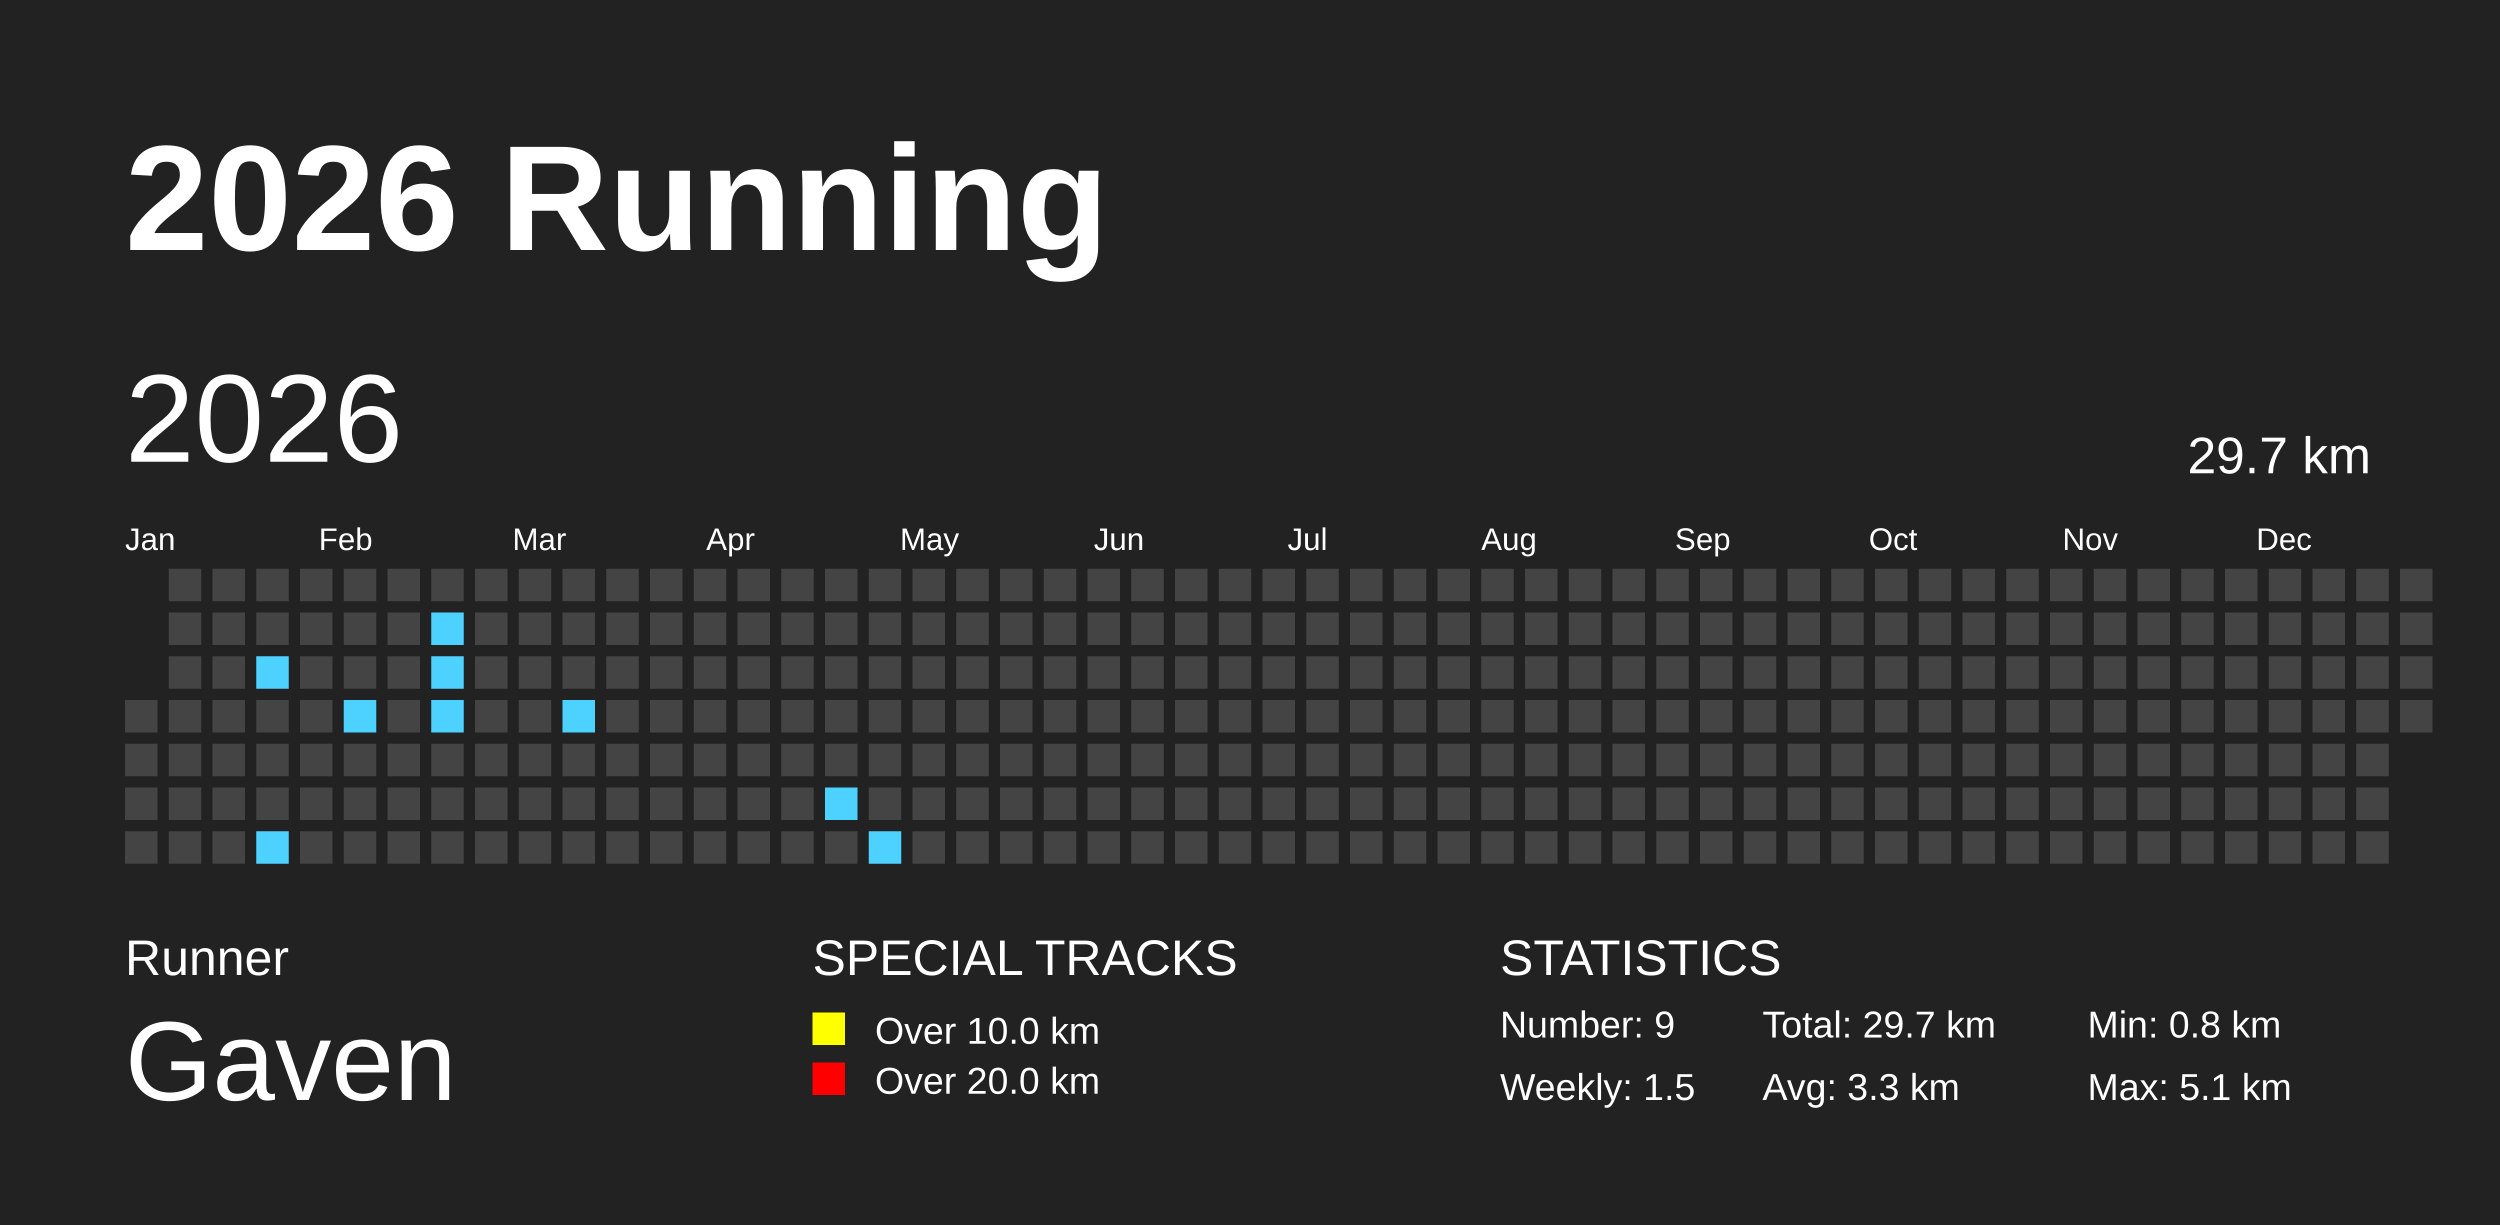
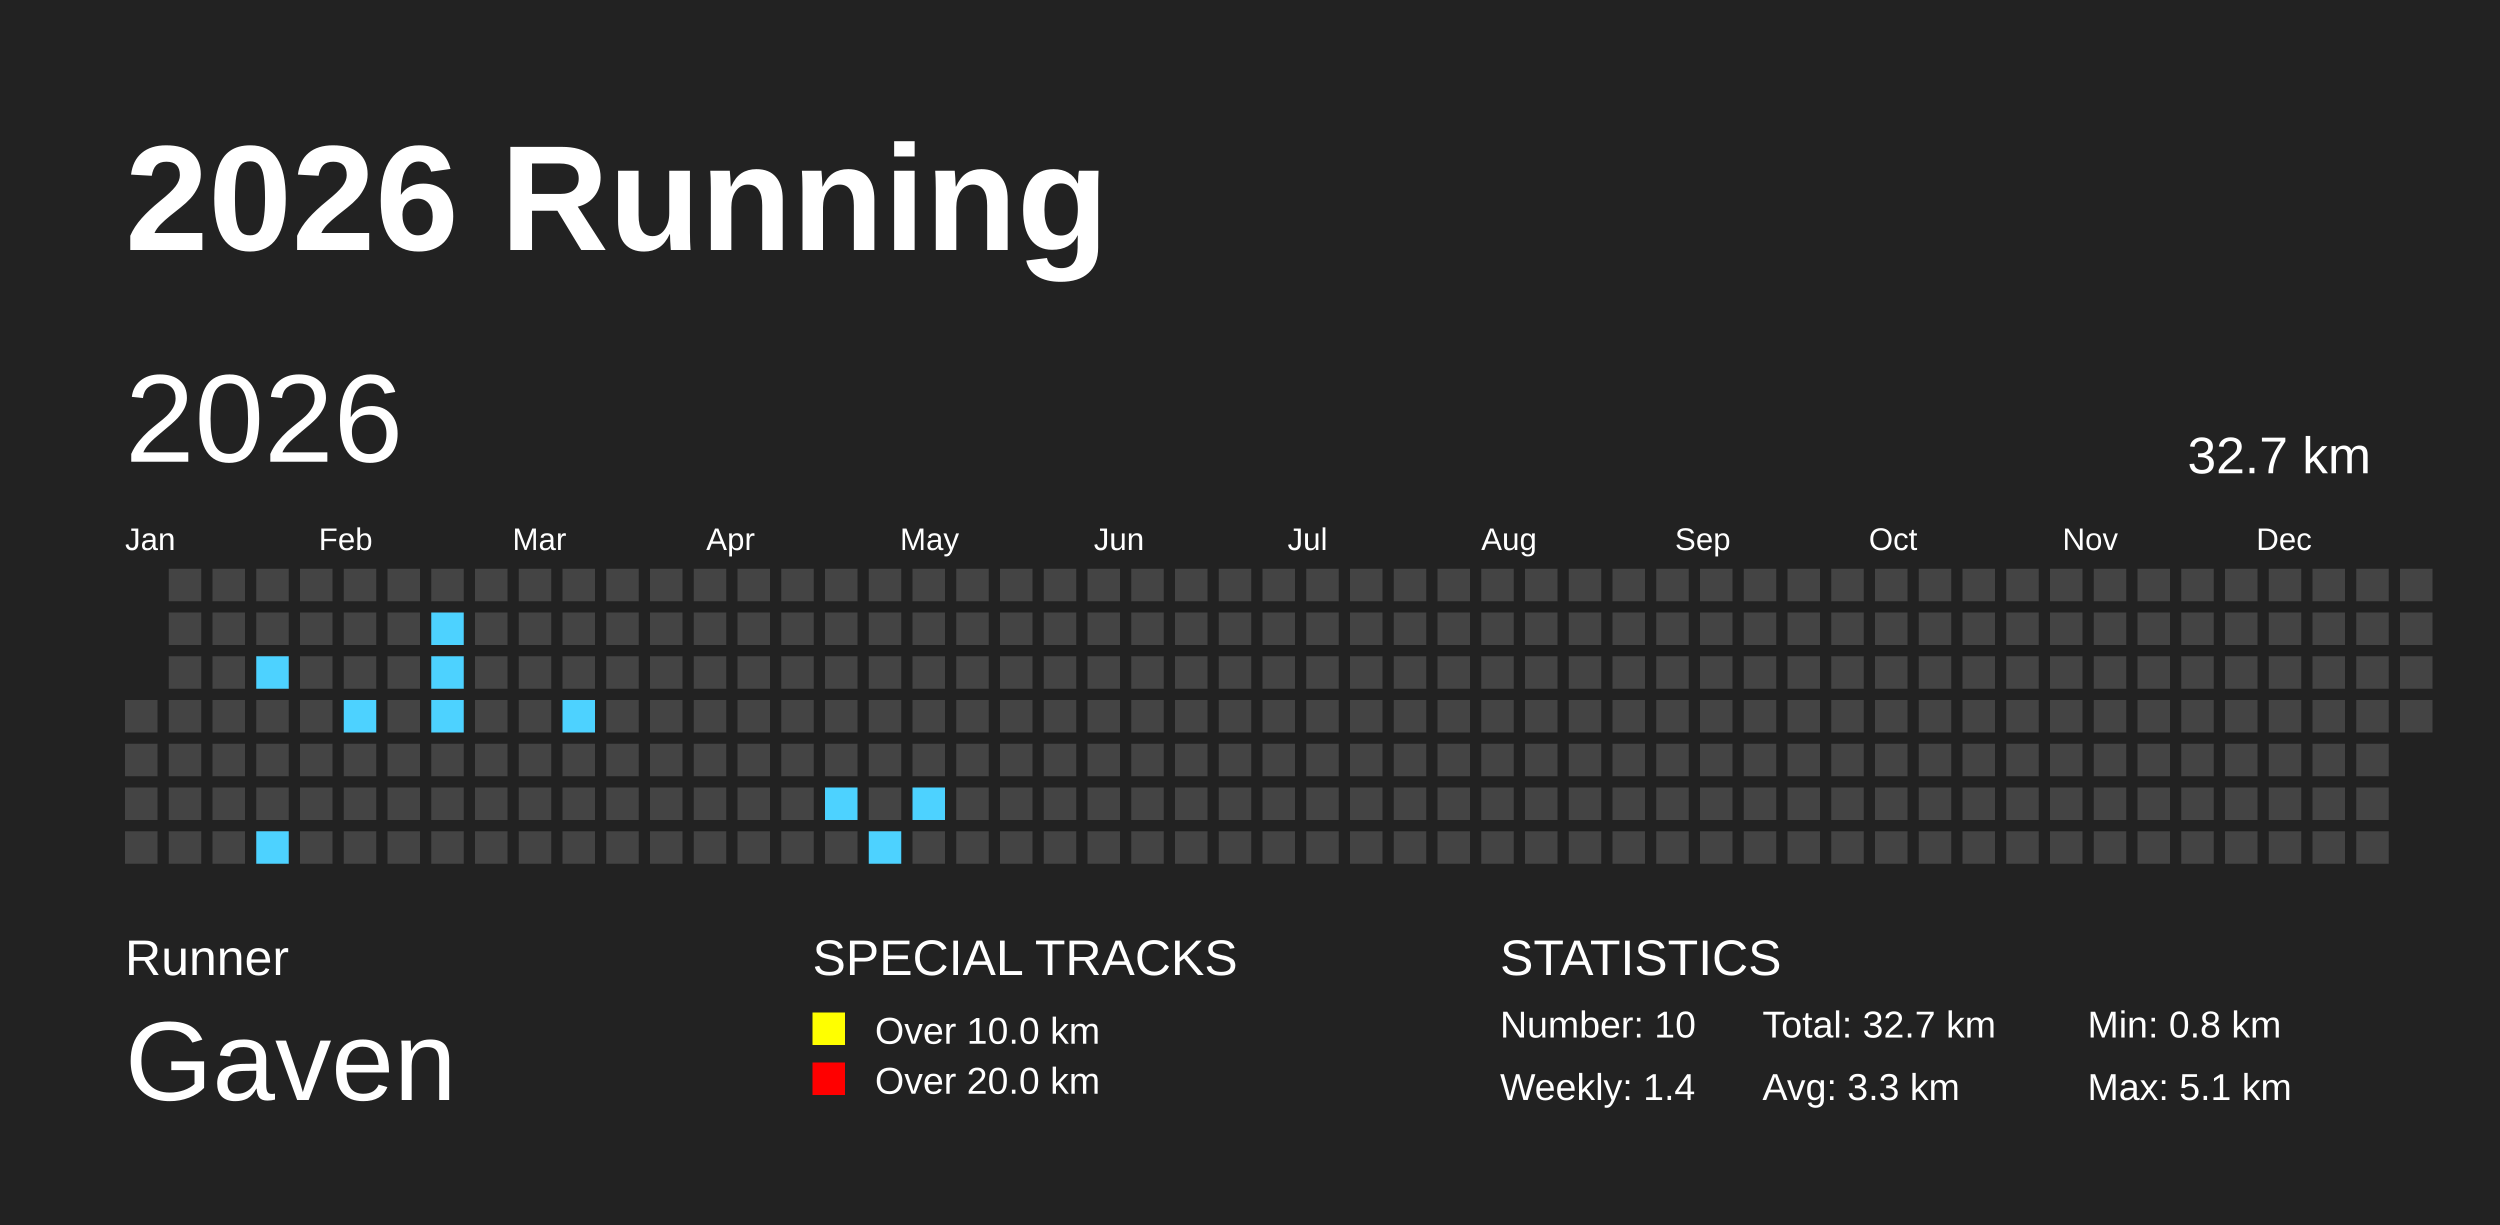
<svg xmlns="http://www.w3.org/2000/svg" baseProfile="full" height="98mm" version="1.1" viewBox="0,0,200,98" width="200mm">
  <defs />
  <rect fill="#222222" height="98" width="200" x="0" y="0" />
  <text fill="#FFFFFF" style="font-size:12px; font-family:Arial; font-weight:bold;" x="10" y="20">2026 Running</text>
  <text fill="#FFFFFF" style="font-size:4px; font-family:Arial" x="10" y="78">Runner</text>
  <text fill="#FFFFFF" style="font-size:9px; font-family:Arial" x="10" y="88">Gaven</text>
  <text fill="#FFFFFF" style="font-size:4px; font-family:Arial" x="65" y="78">SPECIAL TRACKS</text>
  <rect fill="yellow" height="2.6" width="2.6" x="65" y="81" />
  <text fill="#FFFFFF" style="font-size:3px; font-family:Arial" x="70" y="83.5">Over 10.0 km</text>
  <rect fill="red" height="2.6" width="2.6" x="65" y="85" />
  <text fill="#FFFFFF" style="font-size:3px; font-family:Arial" x="70" y="87.5">Over 20.0 km</text>
  <text fill="#FFFFFF" style="font-size:4px; font-family:Arial" x="120" y="78">STATISTICS</text>
-   <text fill="#FFFFFF" style="font-size:3px; font-family:Arial" x="120" y="83">Number: 9</text>
-   <text fill="#FFFFFF" style="font-size:3px; font-family:Arial" x="120" y="88">Weekly: 1.5</text>
-   <text fill="#FFFFFF" style="font-size:3px; font-family:Arial" x="141" y="83">Total: 29.7 km</text>
+   <text fill="#FFFFFF" style="font-size:3px; font-family:Arial" x="120" y="83">Number: 10</text>
+   <text fill="#FFFFFF" style="font-size:3px; font-family:Arial" x="120" y="88">Weekly: 1.4</text>
+   <text fill="#FFFFFF" style="font-size:3px; font-family:Arial" x="141" y="83">Total: 32.7 km</text>
  <text fill="#FFFFFF" style="font-size:3px; font-family:Arial" x="141" y="88">Avg: 3.3 km</text>
  <text fill="#FFFFFF" style="font-size:3px; font-family:Arial" x="167" y="83">Min: 0.8 km</text>
  <text fill="#FFFFFF" style="font-size:3px; font-family:Arial" x="167" y="88">Max: 5.1 km</text>
  <text dominant-baseline="hanging" fill="#FFFFFF" style="font-size:10.0px; font-family:Arial;" x="10" y="30">2026</text>
-   <text dominant-baseline="hanging" fill="#FFFFFF" style="font-size:4.125px; font-family:Arial;" x="175" y="35">29.7 km</text>
+   <text dominant-baseline="hanging" fill="#FFFFFF" style="font-size:4.125px; font-family:Arial;" x="175" y="35">32.7 km</text>
  <text fill="#FFFFFF" style="font-size:2.5px; font-family:Arial" x="10.0" y="44">Jan</text>
  <text fill="#FFFFFF" style="font-size:2.5px; font-family:Arial" x="25.5" y="44">Feb</text>
  <text fill="#FFFFFF" style="font-size:2.5px; font-family:Arial" x="41.0" y="44">Mar</text>
  <text fill="#FFFFFF" style="font-size:2.5px; font-family:Arial" x="56.5" y="44">Apr</text>
  <text fill="#FFFFFF" style="font-size:2.5px; font-family:Arial" x="72.0" y="44">May</text>
  <text fill="#FFFFFF" style="font-size:2.5px; font-family:Arial" x="87.5" y="44">Jun</text>
  <text fill="#FFFFFF" style="font-size:2.5px; font-family:Arial" x="103.0" y="44">Jul</text>
  <text fill="#FFFFFF" style="font-size:2.5px; font-family:Arial" x="118.5" y="44">Aug</text>
  <text fill="#FFFFFF" style="font-size:2.5px; font-family:Arial" x="134.0" y="44">Sep</text>
  <text fill="#FFFFFF" style="font-size:2.5px; font-family:Arial" x="149.5" y="44">Oct</text>
  <text fill="#FFFFFF" style="font-size:2.5px; font-family:Arial" x="165.0" y="44">Nov</text>
  <text fill="#FFFFFF" style="font-size:2.5px; font-family:Arial" x="180.5" y="44">Dec</text>
  <rect fill="#444444" height="2.6" width="2.6" x="10.0" y="56.0" />
  <rect fill="#444444" height="2.6" width="2.6" x="10.0" y="59.5" />
  <rect fill="#444444" height="2.6" width="2.6" x="10.0" y="63.0" />
  <rect fill="#444444" height="2.6" width="2.6" x="10.0" y="66.5" />
  <rect fill="#444444" height="2.6" width="2.6" x="13.5" y="45.5" />
  <rect fill="#444444" height="2.6" width="2.6" x="13.5" y="49.0" />
  <rect fill="#444444" height="2.6" width="2.6" x="13.5" y="52.5" />
  <rect fill="#444444" height="2.6" width="2.6" x="13.5" y="56.0" />
  <rect fill="#444444" height="2.6" width="2.6" x="13.5" y="59.5" />
  <rect fill="#444444" height="2.6" width="2.6" x="13.5" y="63.0" />
  <rect fill="#444444" height="2.6" width="2.6" x="13.5" y="66.5" />
  <rect fill="#444444" height="2.6" width="2.6" x="17.0" y="45.5" />
  <rect fill="#444444" height="2.6" width="2.6" x="17.0" y="49.0" />
  <rect fill="#444444" height="2.6" width="2.6" x="17.0" y="52.5" />
  <rect fill="#444444" height="2.6" width="2.6" x="17.0" y="56.0" />
  <rect fill="#444444" height="2.6" width="2.6" x="17.0" y="59.5" />
  <rect fill="#444444" height="2.6" width="2.6" x="17.0" y="63.0" />
  <rect fill="#444444" height="2.6" width="2.6" x="17.0" y="66.5" />
  <rect fill="#444444" height="2.6" width="2.6" x="20.5" y="45.5" />
  <rect fill="#444444" height="2.6" width="2.6" x="20.5" y="49.0" />
  <rect fill="#4DD2FF" height="2.6" width="2.6" x="20.5" y="52.5" />
  <rect fill="#444444" height="2.6" width="2.6" x="20.5" y="56.0" />
  <rect fill="#444444" height="2.6" width="2.6" x="20.5" y="59.5" />
  <rect fill="#444444" height="2.6" width="2.6" x="20.5" y="63.0" />
  <rect fill="#4DD2FF" height="2.6" width="2.6" x="20.5" y="66.5" />
  <rect fill="#444444" height="2.6" width="2.6" x="24.0" y="45.5" />
  <rect fill="#444444" height="2.6" width="2.6" x="24.0" y="49.0" />
  <rect fill="#444444" height="2.6" width="2.6" x="24.0" y="52.5" />
  <rect fill="#444444" height="2.6" width="2.6" x="24.0" y="56.0" />
  <rect fill="#444444" height="2.6" width="2.6" x="24.0" y="59.5" />
  <rect fill="#444444" height="2.6" width="2.6" x="24.0" y="63.0" />
  <rect fill="#444444" height="2.6" width="2.6" x="24.0" y="66.5" />
  <rect fill="#444444" height="2.6" width="2.6" x="27.5" y="45.5" />
  <rect fill="#444444" height="2.6" width="2.6" x="27.5" y="49.0" />
  <rect fill="#444444" height="2.6" width="2.6" x="27.5" y="52.5" />
  <rect fill="#4DD2FF" height="2.6" width="2.6" x="27.5" y="56.0" />
  <rect fill="#444444" height="2.6" width="2.6" x="27.5" y="59.5" />
  <rect fill="#444444" height="2.6" width="2.6" x="27.5" y="63.0" />
  <rect fill="#444444" height="2.6" width="2.6" x="27.5" y="66.5" />
  <rect fill="#444444" height="2.6" width="2.6" x="31.0" y="45.5" />
  <rect fill="#444444" height="2.6" width="2.6" x="31.0" y="49.0" />
  <rect fill="#444444" height="2.6" width="2.6" x="31.0" y="52.5" />
  <rect fill="#444444" height="2.6" width="2.6" x="31.0" y="56.0" />
  <rect fill="#444444" height="2.6" width="2.6" x="31.0" y="59.5" />
  <rect fill="#444444" height="2.6" width="2.6" x="31.0" y="63.0" />
  <rect fill="#444444" height="2.6" width="2.6" x="31.0" y="66.5" />
  <rect fill="#444444" height="2.6" width="2.6" x="34.5" y="45.5" />
  <rect fill="#4DD2FF" height="2.6" width="2.6" x="34.5" y="49.0" />
  <rect fill="#4DD2FF" height="2.6" width="2.6" x="34.5" y="52.5" />
  <rect fill="#4DD2FF" height="2.6" width="2.6" x="34.5" y="56.0" />
  <rect fill="#444444" height="2.6" width="2.6" x="34.5" y="59.5" />
  <rect fill="#444444" height="2.6" width="2.6" x="34.5" y="63.0" />
  <rect fill="#444444" height="2.6" width="2.6" x="34.5" y="66.5" />
  <rect fill="#444444" height="2.6" width="2.6" x="38.0" y="45.5" />
  <rect fill="#444444" height="2.6" width="2.6" x="38.0" y="49.0" />
  <rect fill="#444444" height="2.6" width="2.6" x="38.0" y="52.5" />
  <rect fill="#444444" height="2.6" width="2.6" x="38.0" y="56.0" />
  <rect fill="#444444" height="2.6" width="2.6" x="38.0" y="59.5" />
  <rect fill="#444444" height="2.6" width="2.6" x="38.0" y="63.0" />
  <rect fill="#444444" height="2.6" width="2.6" x="38.0" y="66.5" />
  <rect fill="#444444" height="2.6" width="2.6" x="41.5" y="45.5" />
  <rect fill="#444444" height="2.6" width="2.6" x="41.5" y="49.0" />
  <rect fill="#444444" height="2.6" width="2.6" x="41.5" y="52.5" />
  <rect fill="#444444" height="2.6" width="2.6" x="41.5" y="56.0" />
  <rect fill="#444444" height="2.6" width="2.6" x="41.5" y="59.5" />
  <rect fill="#444444" height="2.6" width="2.6" x="41.5" y="63.0" />
  <rect fill="#444444" height="2.6" width="2.6" x="41.5" y="66.5" />
  <rect fill="#444444" height="2.6" width="2.6" x="45.0" y="45.5" />
  <rect fill="#444444" height="2.6" width="2.6" x="45.0" y="49.0" />
  <rect fill="#444444" height="2.6" width="2.6" x="45.0" y="52.5" />
  <rect fill="#4DD2FF" height="2.6" width="2.6" x="45.0" y="56.0" />
  <rect fill="#444444" height="2.6" width="2.6" x="45.0" y="59.5" />
  <rect fill="#444444" height="2.6" width="2.6" x="45.0" y="63.0" />
  <rect fill="#444444" height="2.6" width="2.6" x="45.0" y="66.5" />
  <rect fill="#444444" height="2.6" width="2.6" x="48.5" y="45.5" />
  <rect fill="#444444" height="2.6" width="2.6" x="48.5" y="49.0" />
  <rect fill="#444444" height="2.6" width="2.6" x="48.5" y="52.5" />
  <rect fill="#444444" height="2.6" width="2.6" x="48.5" y="56.0" />
  <rect fill="#444444" height="2.6" width="2.6" x="48.5" y="59.5" />
  <rect fill="#444444" height="2.6" width="2.6" x="48.5" y="63.0" />
  <rect fill="#444444" height="2.6" width="2.6" x="48.5" y="66.5" />
  <rect fill="#444444" height="2.6" width="2.6" x="52.0" y="45.5" />
  <rect fill="#444444" height="2.6" width="2.6" x="52.0" y="49.0" />
  <rect fill="#444444" height="2.6" width="2.6" x="52.0" y="52.5" />
  <rect fill="#444444" height="2.6" width="2.6" x="52.0" y="56.0" />
  <rect fill="#444444" height="2.6" width="2.6" x="52.0" y="59.5" />
  <rect fill="#444444" height="2.6" width="2.6" x="52.0" y="63.0" />
  <rect fill="#444444" height="2.6" width="2.6" x="52.0" y="66.5" />
  <rect fill="#444444" height="2.6" width="2.6" x="55.5" y="45.5" />
  <rect fill="#444444" height="2.6" width="2.6" x="55.5" y="49.0" />
  <rect fill="#444444" height="2.6" width="2.6" x="55.5" y="52.5" />
  <rect fill="#444444" height="2.6" width="2.6" x="55.5" y="56.0" />
  <rect fill="#444444" height="2.6" width="2.6" x="55.5" y="59.5" />
  <rect fill="#444444" height="2.6" width="2.6" x="55.5" y="63.0" />
  <rect fill="#444444" height="2.6" width="2.6" x="55.5" y="66.5" />
  <rect fill="#444444" height="2.6" width="2.6" x="59.0" y="45.5" />
  <rect fill="#444444" height="2.6" width="2.6" x="59.0" y="49.0" />
  <rect fill="#444444" height="2.6" width="2.6" x="59.0" y="52.5" />
  <rect fill="#444444" height="2.6" width="2.6" x="59.0" y="56.0" />
  <rect fill="#444444" height="2.6" width="2.6" x="59.0" y="59.5" />
  <rect fill="#444444" height="2.6" width="2.6" x="59.0" y="63.0" />
  <rect fill="#444444" height="2.6" width="2.6" x="59.0" y="66.5" />
  <rect fill="#444444" height="2.6" width="2.6" x="62.5" y="45.5" />
  <rect fill="#444444" height="2.6" width="2.6" x="62.5" y="49.0" />
  <rect fill="#444444" height="2.6" width="2.6" x="62.5" y="52.5" />
  <rect fill="#444444" height="2.6" width="2.6" x="62.5" y="56.0" />
  <rect fill="#444444" height="2.6" width="2.6" x="62.5" y="59.5" />
  <rect fill="#444444" height="2.6" width="2.6" x="62.5" y="63.0" />
  <rect fill="#444444" height="2.6" width="2.6" x="62.5" y="66.5" />
  <rect fill="#444444" height="2.6" width="2.6" x="66.0" y="45.5" />
  <rect fill="#444444" height="2.6" width="2.6" x="66.0" y="49.0" />
  <rect fill="#444444" height="2.6" width="2.6" x="66.0" y="52.5" />
  <rect fill="#444444" height="2.6" width="2.6" x="66.0" y="56.0" />
  <rect fill="#444444" height="2.6" width="2.6" x="66.0" y="59.5" />
  <rect fill="#4DD2FF" height="2.6" width="2.6" x="66.0" y="63.0" />
  <rect fill="#444444" height="2.6" width="2.6" x="66.0" y="66.5" />
  <rect fill="#444444" height="2.6" width="2.6" x="69.5" y="45.5" />
  <rect fill="#444444" height="2.6" width="2.6" x="69.5" y="49.0" />
  <rect fill="#444444" height="2.6" width="2.6" x="69.5" y="52.5" />
  <rect fill="#444444" height="2.6" width="2.6" x="69.5" y="56.0" />
  <rect fill="#444444" height="2.6" width="2.6" x="69.5" y="59.5" />
  <rect fill="#444444" height="2.6" width="2.6" x="69.5" y="63.0" />
  <rect fill="#4DD2FF" height="2.6" width="2.6" x="69.5" y="66.5" />
  <rect fill="#444444" height="2.6" width="2.6" x="73.0" y="45.5" />
  <rect fill="#444444" height="2.6" width="2.6" x="73.0" y="49.0" />
  <rect fill="#444444" height="2.6" width="2.6" x="73.0" y="52.5" />
  <rect fill="#444444" height="2.6" width="2.6" x="73.0" y="56.0" />
  <rect fill="#444444" height="2.6" width="2.6" x="73.0" y="59.5" />
-   <rect fill="#444444" height="2.6" width="2.6" x="73.0" y="63.0" />
+   <rect fill="#4DD2FF" height="2.6" width="2.6" x="73.0" y="63.0" />
  <rect fill="#444444" height="2.6" width="2.6" x="73.0" y="66.5" />
  <rect fill="#444444" height="2.6" width="2.6" x="76.5" y="45.5" />
  <rect fill="#444444" height="2.6" width="2.6" x="76.5" y="49.0" />
  <rect fill="#444444" height="2.6" width="2.6" x="76.5" y="52.5" />
  <rect fill="#444444" height="2.6" width="2.6" x="76.5" y="56.0" />
  <rect fill="#444444" height="2.6" width="2.6" x="76.5" y="59.5" />
  <rect fill="#444444" height="2.6" width="2.6" x="76.5" y="63.0" />
  <rect fill="#444444" height="2.6" width="2.6" x="76.5" y="66.5" />
  <rect fill="#444444" height="2.6" width="2.6" x="80.0" y="45.5" />
  <rect fill="#444444" height="2.6" width="2.6" x="80.0" y="49.0" />
  <rect fill="#444444" height="2.6" width="2.6" x="80.0" y="52.5" />
  <rect fill="#444444" height="2.6" width="2.6" x="80.0" y="56.0" />
  <rect fill="#444444" height="2.6" width="2.6" x="80.0" y="59.5" />
  <rect fill="#444444" height="2.6" width="2.6" x="80.0" y="63.0" />
  <rect fill="#444444" height="2.6" width="2.6" x="80.0" y="66.5" />
  <rect fill="#444444" height="2.6" width="2.6" x="83.5" y="45.5" />
  <rect fill="#444444" height="2.6" width="2.6" x="83.5" y="49.0" />
  <rect fill="#444444" height="2.6" width="2.6" x="83.5" y="52.5" />
  <rect fill="#444444" height="2.6" width="2.6" x="83.5" y="56.0" />
  <rect fill="#444444" height="2.6" width="2.6" x="83.5" y="59.5" />
  <rect fill="#444444" height="2.6" width="2.6" x="83.5" y="63.0" />
  <rect fill="#444444" height="2.6" width="2.6" x="83.5" y="66.5" />
  <rect fill="#444444" height="2.6" width="2.6" x="87.0" y="45.5" />
  <rect fill="#444444" height="2.6" width="2.6" x="87.0" y="49.0" />
  <rect fill="#444444" height="2.6" width="2.6" x="87.0" y="52.5" />
  <rect fill="#444444" height="2.6" width="2.6" x="87.0" y="56.0" />
  <rect fill="#444444" height="2.6" width="2.6" x="87.0" y="59.5" />
  <rect fill="#444444" height="2.6" width="2.6" x="87.0" y="63.0" />
  <rect fill="#444444" height="2.6" width="2.6" x="87.0" y="66.5" />
  <rect fill="#444444" height="2.6" width="2.6" x="90.5" y="45.5" />
  <rect fill="#444444" height="2.6" width="2.6" x="90.5" y="49.0" />
  <rect fill="#444444" height="2.6" width="2.6" x="90.5" y="52.5" />
  <rect fill="#444444" height="2.6" width="2.6" x="90.5" y="56.0" />
  <rect fill="#444444" height="2.6" width="2.6" x="90.5" y="59.5" />
  <rect fill="#444444" height="2.6" width="2.6" x="90.5" y="63.0" />
  <rect fill="#444444" height="2.6" width="2.6" x="90.5" y="66.5" />
  <rect fill="#444444" height="2.6" width="2.6" x="94.0" y="45.5" />
  <rect fill="#444444" height="2.6" width="2.6" x="94.0" y="49.0" />
  <rect fill="#444444" height="2.6" width="2.6" x="94.0" y="52.5" />
  <rect fill="#444444" height="2.6" width="2.6" x="94.0" y="56.0" />
  <rect fill="#444444" height="2.6" width="2.6" x="94.0" y="59.5" />
  <rect fill="#444444" height="2.6" width="2.6" x="94.0" y="63.0" />
  <rect fill="#444444" height="2.6" width="2.6" x="94.0" y="66.5" />
  <rect fill="#444444" height="2.6" width="2.6" x="97.5" y="45.5" />
  <rect fill="#444444" height="2.6" width="2.6" x="97.5" y="49.0" />
  <rect fill="#444444" height="2.6" width="2.6" x="97.5" y="52.5" />
  <rect fill="#444444" height="2.6" width="2.6" x="97.5" y="56.0" />
  <rect fill="#444444" height="2.6" width="2.6" x="97.5" y="59.5" />
  <rect fill="#444444" height="2.6" width="2.6" x="97.5" y="63.0" />
  <rect fill="#444444" height="2.6" width="2.6" x="97.5" y="66.5" />
  <rect fill="#444444" height="2.6" width="2.6" x="101.0" y="45.5" />
  <rect fill="#444444" height="2.6" width="2.6" x="101.0" y="49.0" />
  <rect fill="#444444" height="2.6" width="2.6" x="101.0" y="52.5" />
  <rect fill="#444444" height="2.6" width="2.6" x="101.0" y="56.0" />
  <rect fill="#444444" height="2.6" width="2.6" x="101.0" y="59.5" />
  <rect fill="#444444" height="2.6" width="2.6" x="101.0" y="63.0" />
  <rect fill="#444444" height="2.6" width="2.6" x="101.0" y="66.5" />
  <rect fill="#444444" height="2.6" width="2.6" x="104.5" y="45.5" />
  <rect fill="#444444" height="2.6" width="2.6" x="104.5" y="49.0" />
  <rect fill="#444444" height="2.6" width="2.6" x="104.5" y="52.5" />
  <rect fill="#444444" height="2.6" width="2.6" x="104.5" y="56.0" />
  <rect fill="#444444" height="2.6" width="2.6" x="104.5" y="59.5" />
  <rect fill="#444444" height="2.6" width="2.6" x="104.5" y="63.0" />
  <rect fill="#444444" height="2.6" width="2.6" x="104.5" y="66.5" />
  <rect fill="#444444" height="2.6" width="2.6" x="108.0" y="45.5" />
  <rect fill="#444444" height="2.6" width="2.6" x="108.0" y="49.0" />
  <rect fill="#444444" height="2.6" width="2.6" x="108.0" y="52.5" />
  <rect fill="#444444" height="2.6" width="2.6" x="108.0" y="56.0" />
  <rect fill="#444444" height="2.6" width="2.6" x="108.0" y="59.5" />
  <rect fill="#444444" height="2.6" width="2.6" x="108.0" y="63.0" />
  <rect fill="#444444" height="2.6" width="2.6" x="108.0" y="66.5" />
  <rect fill="#444444" height="2.6" width="2.6" x="111.5" y="45.5" />
  <rect fill="#444444" height="2.6" width="2.6" x="111.5" y="49.0" />
  <rect fill="#444444" height="2.6" width="2.6" x="111.5" y="52.5" />
  <rect fill="#444444" height="2.6" width="2.6" x="111.5" y="56.0" />
  <rect fill="#444444" height="2.6" width="2.6" x="111.5" y="59.5" />
  <rect fill="#444444" height="2.6" width="2.6" x="111.5" y="63.0" />
  <rect fill="#444444" height="2.6" width="2.6" x="111.5" y="66.5" />
  <rect fill="#444444" height="2.6" width="2.6" x="115.0" y="45.5" />
  <rect fill="#444444" height="2.6" width="2.6" x="115.0" y="49.0" />
  <rect fill="#444444" height="2.6" width="2.6" x="115.0" y="52.5" />
  <rect fill="#444444" height="2.6" width="2.6" x="115.0" y="56.0" />
  <rect fill="#444444" height="2.6" width="2.6" x="115.0" y="59.5" />
  <rect fill="#444444" height="2.6" width="2.6" x="115.0" y="63.0" />
  <rect fill="#444444" height="2.6" width="2.6" x="115.0" y="66.5" />
  <rect fill="#444444" height="2.6" width="2.6" x="118.5" y="45.5" />
  <rect fill="#444444" height="2.6" width="2.6" x="118.5" y="49.0" />
  <rect fill="#444444" height="2.6" width="2.6" x="118.5" y="52.5" />
  <rect fill="#444444" height="2.6" width="2.6" x="118.5" y="56.0" />
  <rect fill="#444444" height="2.6" width="2.6" x="118.5" y="59.5" />
  <rect fill="#444444" height="2.6" width="2.6" x="118.5" y="63.0" />
  <rect fill="#444444" height="2.6" width="2.6" x="118.5" y="66.5" />
  <rect fill="#444444" height="2.6" width="2.6" x="122.0" y="45.5" />
  <rect fill="#444444" height="2.6" width="2.6" x="122.0" y="49.0" />
  <rect fill="#444444" height="2.6" width="2.6" x="122.0" y="52.5" />
  <rect fill="#444444" height="2.6" width="2.6" x="122.0" y="56.0" />
  <rect fill="#444444" height="2.6" width="2.6" x="122.0" y="59.5" />
  <rect fill="#444444" height="2.6" width="2.6" x="122.0" y="63.0" />
  <rect fill="#444444" height="2.6" width="2.6" x="122.0" y="66.5" />
  <rect fill="#444444" height="2.6" width="2.6" x="125.5" y="45.5" />
  <rect fill="#444444" height="2.6" width="2.6" x="125.5" y="49.0" />
  <rect fill="#444444" height="2.6" width="2.6" x="125.5" y="52.5" />
  <rect fill="#444444" height="2.6" width="2.6" x="125.5" y="56.0" />
  <rect fill="#444444" height="2.6" width="2.6" x="125.5" y="59.5" />
  <rect fill="#444444" height="2.6" width="2.6" x="125.5" y="63.0" />
  <rect fill="#444444" height="2.6" width="2.6" x="125.5" y="66.5" />
  <rect fill="#444444" height="2.6" width="2.6" x="129.0" y="45.5" />
  <rect fill="#444444" height="2.6" width="2.6" x="129.0" y="49.0" />
  <rect fill="#444444" height="2.6" width="2.6" x="129.0" y="52.5" />
  <rect fill="#444444" height="2.6" width="2.6" x="129.0" y="56.0" />
  <rect fill="#444444" height="2.6" width="2.6" x="129.0" y="59.5" />
  <rect fill="#444444" height="2.6" width="2.6" x="129.0" y="63.0" />
  <rect fill="#444444" height="2.6" width="2.6" x="129.0" y="66.5" />
  <rect fill="#444444" height="2.6" width="2.6" x="132.5" y="45.5" />
  <rect fill="#444444" height="2.6" width="2.6" x="132.5" y="49.0" />
  <rect fill="#444444" height="2.6" width="2.6" x="132.5" y="52.5" />
  <rect fill="#444444" height="2.6" width="2.6" x="132.5" y="56.0" />
  <rect fill="#444444" height="2.6" width="2.6" x="132.5" y="59.5" />
  <rect fill="#444444" height="2.6" width="2.6" x="132.5" y="63.0" />
  <rect fill="#444444" height="2.6" width="2.6" x="132.5" y="66.5" />
  <rect fill="#444444" height="2.6" width="2.6" x="136.0" y="45.5" />
  <rect fill="#444444" height="2.6" width="2.6" x="136.0" y="49.0" />
  <rect fill="#444444" height="2.6" width="2.6" x="136.0" y="52.5" />
  <rect fill="#444444" height="2.6" width="2.6" x="136.0" y="56.0" />
  <rect fill="#444444" height="2.6" width="2.6" x="136.0" y="59.5" />
  <rect fill="#444444" height="2.6" width="2.6" x="136.0" y="63.0" />
  <rect fill="#444444" height="2.6" width="2.6" x="136.0" y="66.5" />
  <rect fill="#444444" height="2.6" width="2.6" x="139.5" y="45.5" />
  <rect fill="#444444" height="2.6" width="2.6" x="139.5" y="49.0" />
  <rect fill="#444444" height="2.6" width="2.6" x="139.5" y="52.5" />
  <rect fill="#444444" height="2.6" width="2.6" x="139.5" y="56.0" />
  <rect fill="#444444" height="2.6" width="2.6" x="139.5" y="59.5" />
  <rect fill="#444444" height="2.6" width="2.6" x="139.5" y="63.0" />
  <rect fill="#444444" height="2.6" width="2.6" x="139.5" y="66.5" />
  <rect fill="#444444" height="2.6" width="2.6" x="143.0" y="45.5" />
  <rect fill="#444444" height="2.6" width="2.6" x="143.0" y="49.0" />
  <rect fill="#444444" height="2.6" width="2.6" x="143.0" y="52.5" />
  <rect fill="#444444" height="2.6" width="2.6" x="143.0" y="56.0" />
  <rect fill="#444444" height="2.6" width="2.6" x="143.0" y="59.5" />
  <rect fill="#444444" height="2.6" width="2.6" x="143.0" y="63.0" />
  <rect fill="#444444" height="2.6" width="2.6" x="143.0" y="66.5" />
  <rect fill="#444444" height="2.6" width="2.6" x="146.5" y="45.5" />
  <rect fill="#444444" height="2.6" width="2.6" x="146.5" y="49.0" />
  <rect fill="#444444" height="2.6" width="2.6" x="146.5" y="52.5" />
  <rect fill="#444444" height="2.6" width="2.6" x="146.5" y="56.0" />
  <rect fill="#444444" height="2.6" width="2.6" x="146.5" y="59.5" />
  <rect fill="#444444" height="2.6" width="2.6" x="146.5" y="63.0" />
  <rect fill="#444444" height="2.6" width="2.6" x="146.5" y="66.5" />
  <rect fill="#444444" height="2.6" width="2.6" x="150.0" y="45.5" />
  <rect fill="#444444" height="2.6" width="2.6" x="150.0" y="49.0" />
  <rect fill="#444444" height="2.6" width="2.6" x="150.0" y="52.5" />
  <rect fill="#444444" height="2.6" width="2.6" x="150.0" y="56.0" />
  <rect fill="#444444" height="2.6" width="2.6" x="150.0" y="59.5" />
  <rect fill="#444444" height="2.6" width="2.6" x="150.0" y="63.0" />
  <rect fill="#444444" height="2.6" width="2.6" x="150.0" y="66.5" />
  <rect fill="#444444" height="2.6" width="2.6" x="153.5" y="45.5" />
  <rect fill="#444444" height="2.6" width="2.6" x="153.5" y="49.0" />
  <rect fill="#444444" height="2.6" width="2.6" x="153.5" y="52.5" />
  <rect fill="#444444" height="2.6" width="2.6" x="153.5" y="56.0" />
  <rect fill="#444444" height="2.6" width="2.6" x="153.5" y="59.5" />
  <rect fill="#444444" height="2.6" width="2.6" x="153.5" y="63.0" />
  <rect fill="#444444" height="2.6" width="2.6" x="153.5" y="66.5" />
  <rect fill="#444444" height="2.6" width="2.6" x="157.0" y="45.5" />
  <rect fill="#444444" height="2.6" width="2.6" x="157.0" y="49.0" />
  <rect fill="#444444" height="2.6" width="2.6" x="157.0" y="52.5" />
  <rect fill="#444444" height="2.6" width="2.6" x="157.0" y="56.0" />
  <rect fill="#444444" height="2.6" width="2.6" x="157.0" y="59.5" />
  <rect fill="#444444" height="2.6" width="2.6" x="157.0" y="63.0" />
  <rect fill="#444444" height="2.6" width="2.6" x="157.0" y="66.5" />
  <rect fill="#444444" height="2.6" width="2.6" x="160.5" y="45.5" />
  <rect fill="#444444" height="2.6" width="2.6" x="160.5" y="49.0" />
  <rect fill="#444444" height="2.6" width="2.6" x="160.5" y="52.5" />
  <rect fill="#444444" height="2.6" width="2.6" x="160.5" y="56.0" />
  <rect fill="#444444" height="2.6" width="2.6" x="160.5" y="59.5" />
  <rect fill="#444444" height="2.6" width="2.6" x="160.5" y="63.0" />
  <rect fill="#444444" height="2.6" width="2.6" x="160.5" y="66.5" />
  <rect fill="#444444" height="2.6" width="2.6" x="164.0" y="45.5" />
  <rect fill="#444444" height="2.6" width="2.6" x="164.0" y="49.0" />
  <rect fill="#444444" height="2.6" width="2.6" x="164.0" y="52.5" />
  <rect fill="#444444" height="2.6" width="2.6" x="164.0" y="56.0" />
  <rect fill="#444444" height="2.6" width="2.6" x="164.0" y="59.5" />
  <rect fill="#444444" height="2.6" width="2.6" x="164.0" y="63.0" />
  <rect fill="#444444" height="2.6" width="2.6" x="164.0" y="66.5" />
  <rect fill="#444444" height="2.6" width="2.6" x="167.5" y="45.5" />
  <rect fill="#444444" height="2.6" width="2.6" x="167.5" y="49.0" />
  <rect fill="#444444" height="2.6" width="2.6" x="167.5" y="52.5" />
  <rect fill="#444444" height="2.6" width="2.6" x="167.5" y="56.0" />
  <rect fill="#444444" height="2.6" width="2.6" x="167.5" y="59.5" />
  <rect fill="#444444" height="2.6" width="2.6" x="167.5" y="63.0" />
  <rect fill="#444444" height="2.6" width="2.6" x="167.5" y="66.5" />
  <rect fill="#444444" height="2.6" width="2.6" x="171.0" y="45.5" />
  <rect fill="#444444" height="2.6" width="2.6" x="171.0" y="49.0" />
  <rect fill="#444444" height="2.6" width="2.6" x="171.0" y="52.5" />
  <rect fill="#444444" height="2.6" width="2.6" x="171.0" y="56.0" />
  <rect fill="#444444" height="2.6" width="2.6" x="171.0" y="59.5" />
  <rect fill="#444444" height="2.6" width="2.6" x="171.0" y="63.0" />
  <rect fill="#444444" height="2.6" width="2.6" x="171.0" y="66.5" />
  <rect fill="#444444" height="2.6" width="2.6" x="174.5" y="45.5" />
  <rect fill="#444444" height="2.6" width="2.6" x="174.5" y="49.0" />
  <rect fill="#444444" height="2.6" width="2.6" x="174.5" y="52.5" />
  <rect fill="#444444" height="2.6" width="2.6" x="174.5" y="56.0" />
  <rect fill="#444444" height="2.6" width="2.6" x="174.5" y="59.5" />
  <rect fill="#444444" height="2.6" width="2.6" x="174.5" y="63.0" />
  <rect fill="#444444" height="2.6" width="2.6" x="174.5" y="66.5" />
  <rect fill="#444444" height="2.6" width="2.6" x="178.0" y="45.5" />
  <rect fill="#444444" height="2.6" width="2.6" x="178.0" y="49.0" />
  <rect fill="#444444" height="2.6" width="2.6" x="178.0" y="52.5" />
  <rect fill="#444444" height="2.6" width="2.6" x="178.0" y="56.0" />
  <rect fill="#444444" height="2.6" width="2.6" x="178.0" y="59.5" />
  <rect fill="#444444" height="2.6" width="2.6" x="178.0" y="63.0" />
  <rect fill="#444444" height="2.6" width="2.6" x="178.0" y="66.5" />
  <rect fill="#444444" height="2.6" width="2.6" x="181.5" y="45.5" />
  <rect fill="#444444" height="2.6" width="2.6" x="181.5" y="49.0" />
  <rect fill="#444444" height="2.6" width="2.6" x="181.5" y="52.5" />
  <rect fill="#444444" height="2.6" width="2.6" x="181.5" y="56.0" />
  <rect fill="#444444" height="2.6" width="2.6" x="181.5" y="59.5" />
  <rect fill="#444444" height="2.6" width="2.6" x="181.5" y="63.0" />
  <rect fill="#444444" height="2.6" width="2.6" x="181.5" y="66.5" />
  <rect fill="#444444" height="2.6" width="2.6" x="185.0" y="45.5" />
  <rect fill="#444444" height="2.6" width="2.6" x="185.0" y="49.0" />
  <rect fill="#444444" height="2.6" width="2.6" x="185.0" y="52.5" />
  <rect fill="#444444" height="2.6" width="2.6" x="185.0" y="56.0" />
  <rect fill="#444444" height="2.6" width="2.6" x="185.0" y="59.5" />
  <rect fill="#444444" height="2.6" width="2.6" x="185.0" y="63.0" />
  <rect fill="#444444" height="2.6" width="2.6" x="185.0" y="66.5" />
  <rect fill="#444444" height="2.6" width="2.6" x="188.5" y="45.5" />
  <rect fill="#444444" height="2.6" width="2.6" x="188.5" y="49.0" />
  <rect fill="#444444" height="2.6" width="2.6" x="188.5" y="52.5" />
  <rect fill="#444444" height="2.6" width="2.6" x="188.5" y="56.0" />
  <rect fill="#444444" height="2.6" width="2.6" x="188.5" y="59.5" />
  <rect fill="#444444" height="2.6" width="2.6" x="188.5" y="63.0" />
  <rect fill="#444444" height="2.6" width="2.6" x="188.5" y="66.5" />
  <rect fill="#444444" height="2.6" width="2.6" x="192.0" y="45.5" />
  <rect fill="#444444" height="2.6" width="2.6" x="192.0" y="49.0" />
  <rect fill="#444444" height="2.6" width="2.6" x="192.0" y="52.5" />
  <rect fill="#444444" height="2.6" width="2.6" x="192.0" y="56.0" />
</svg>
